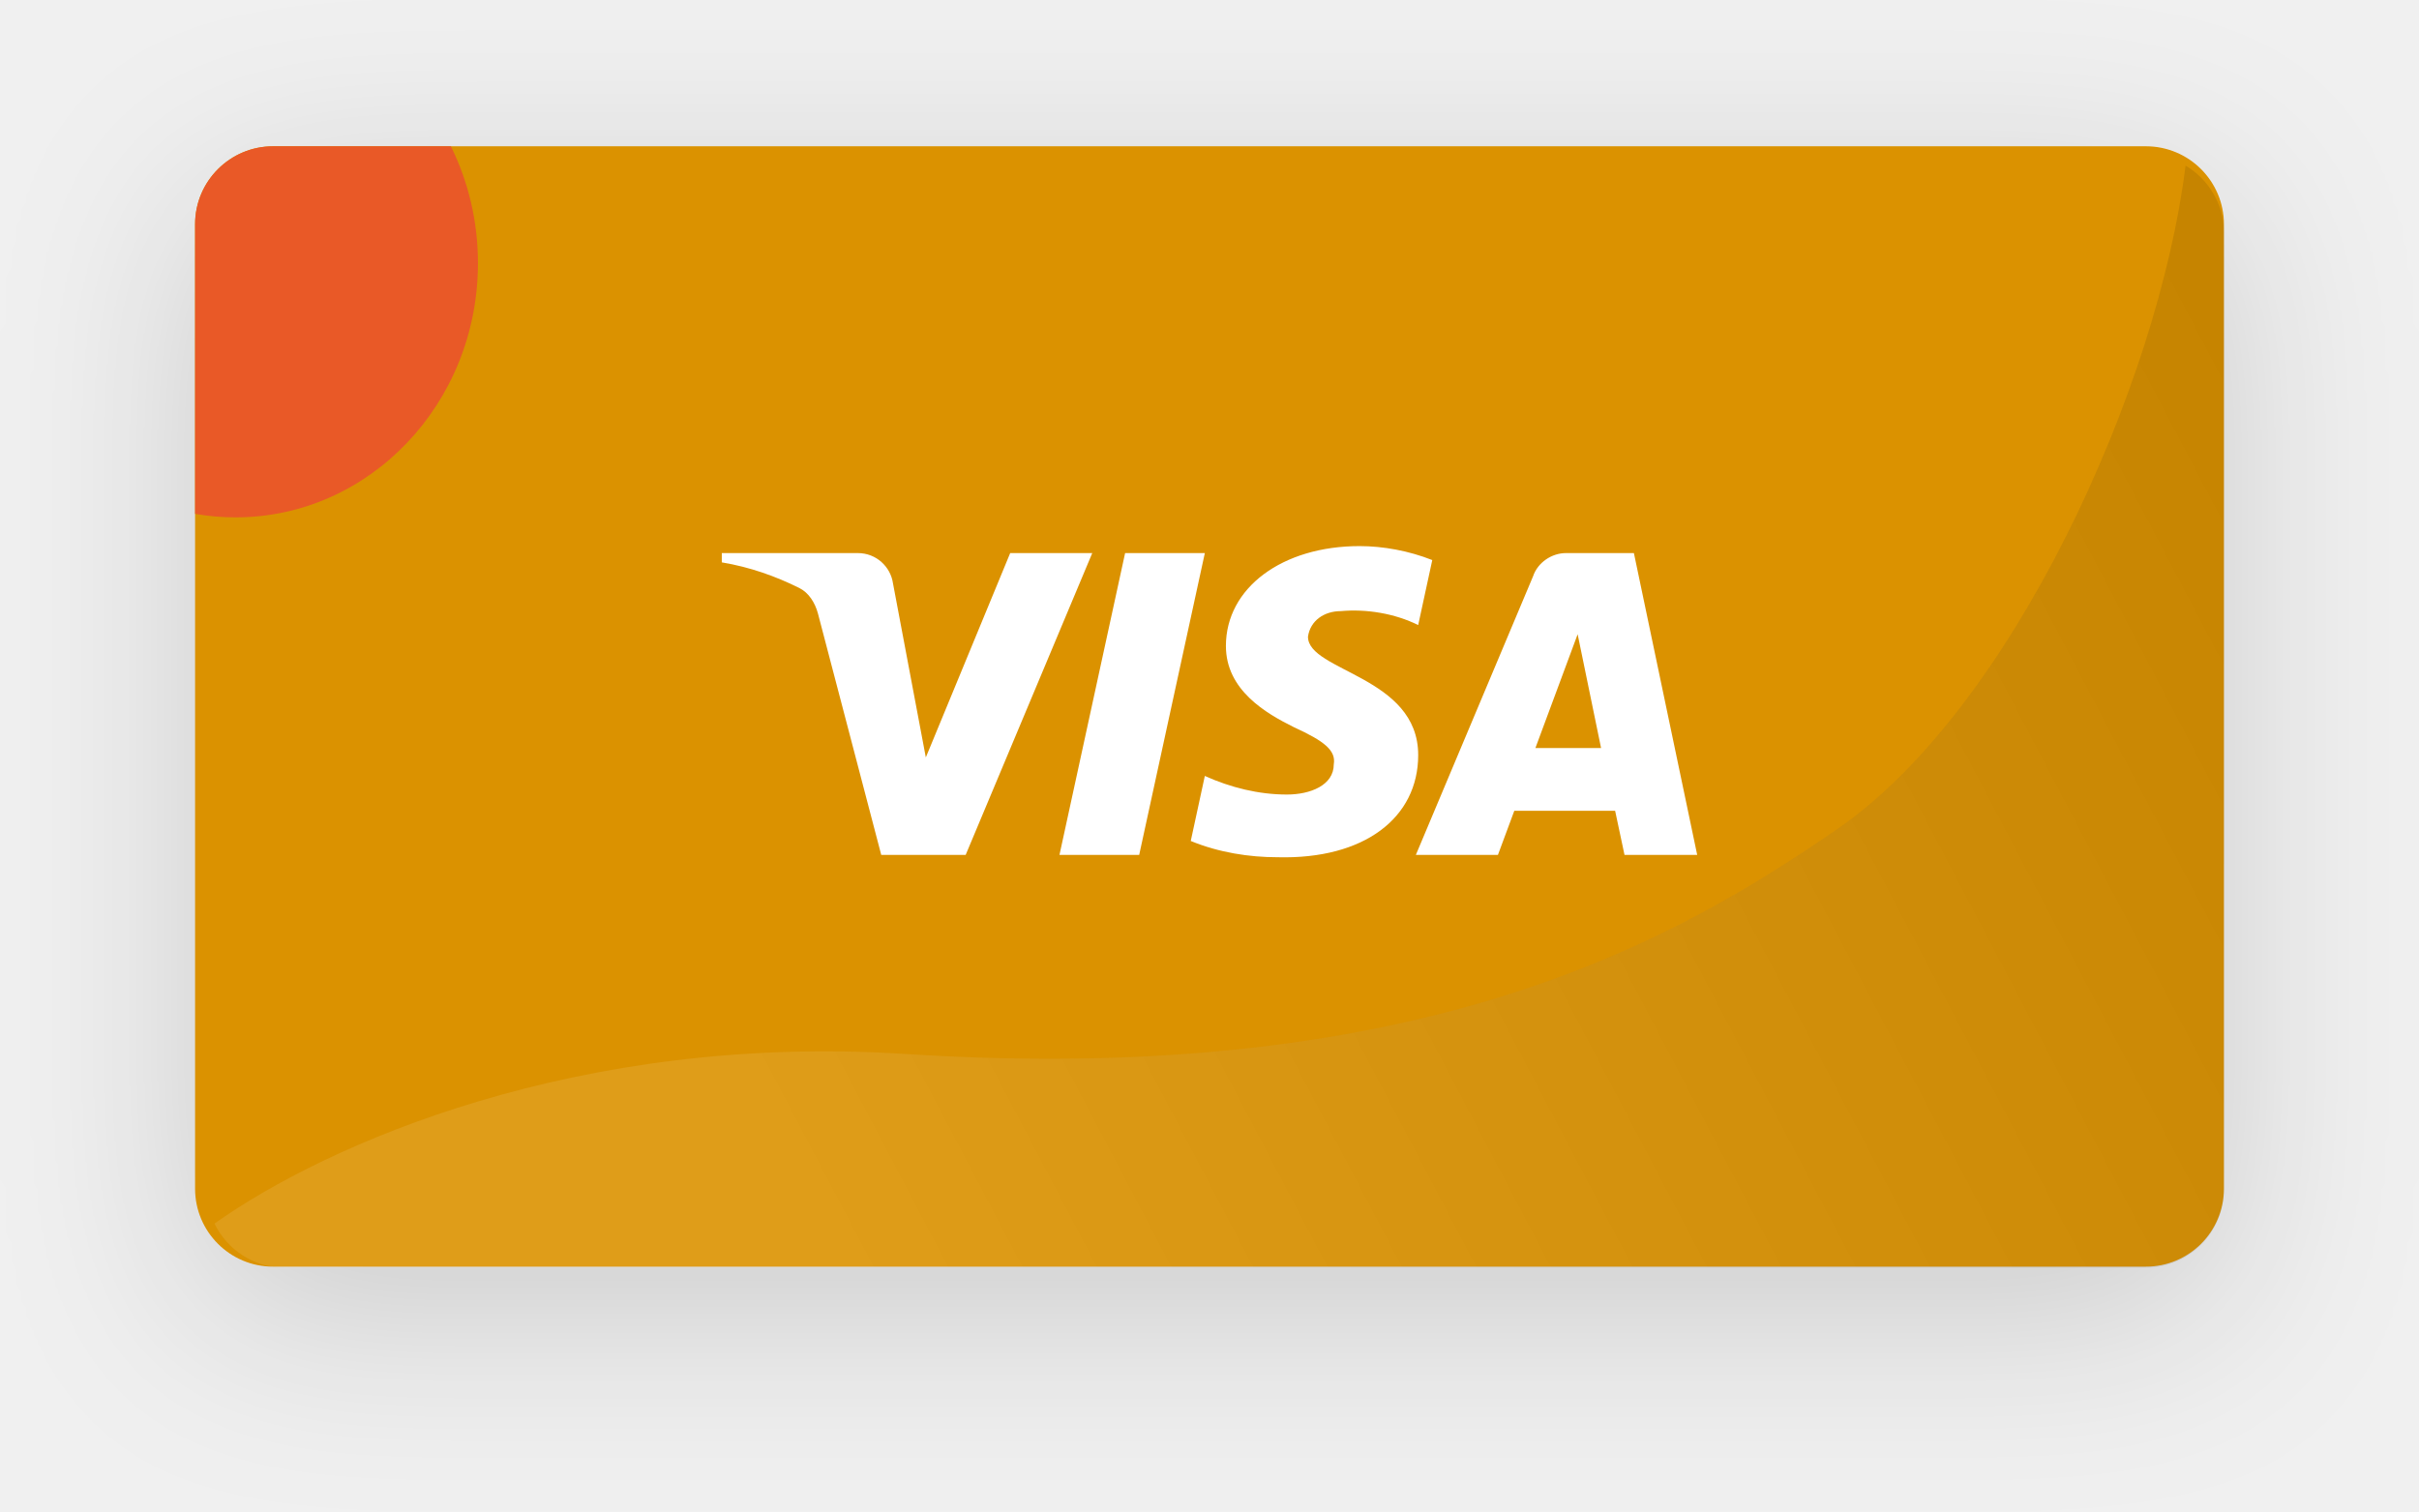
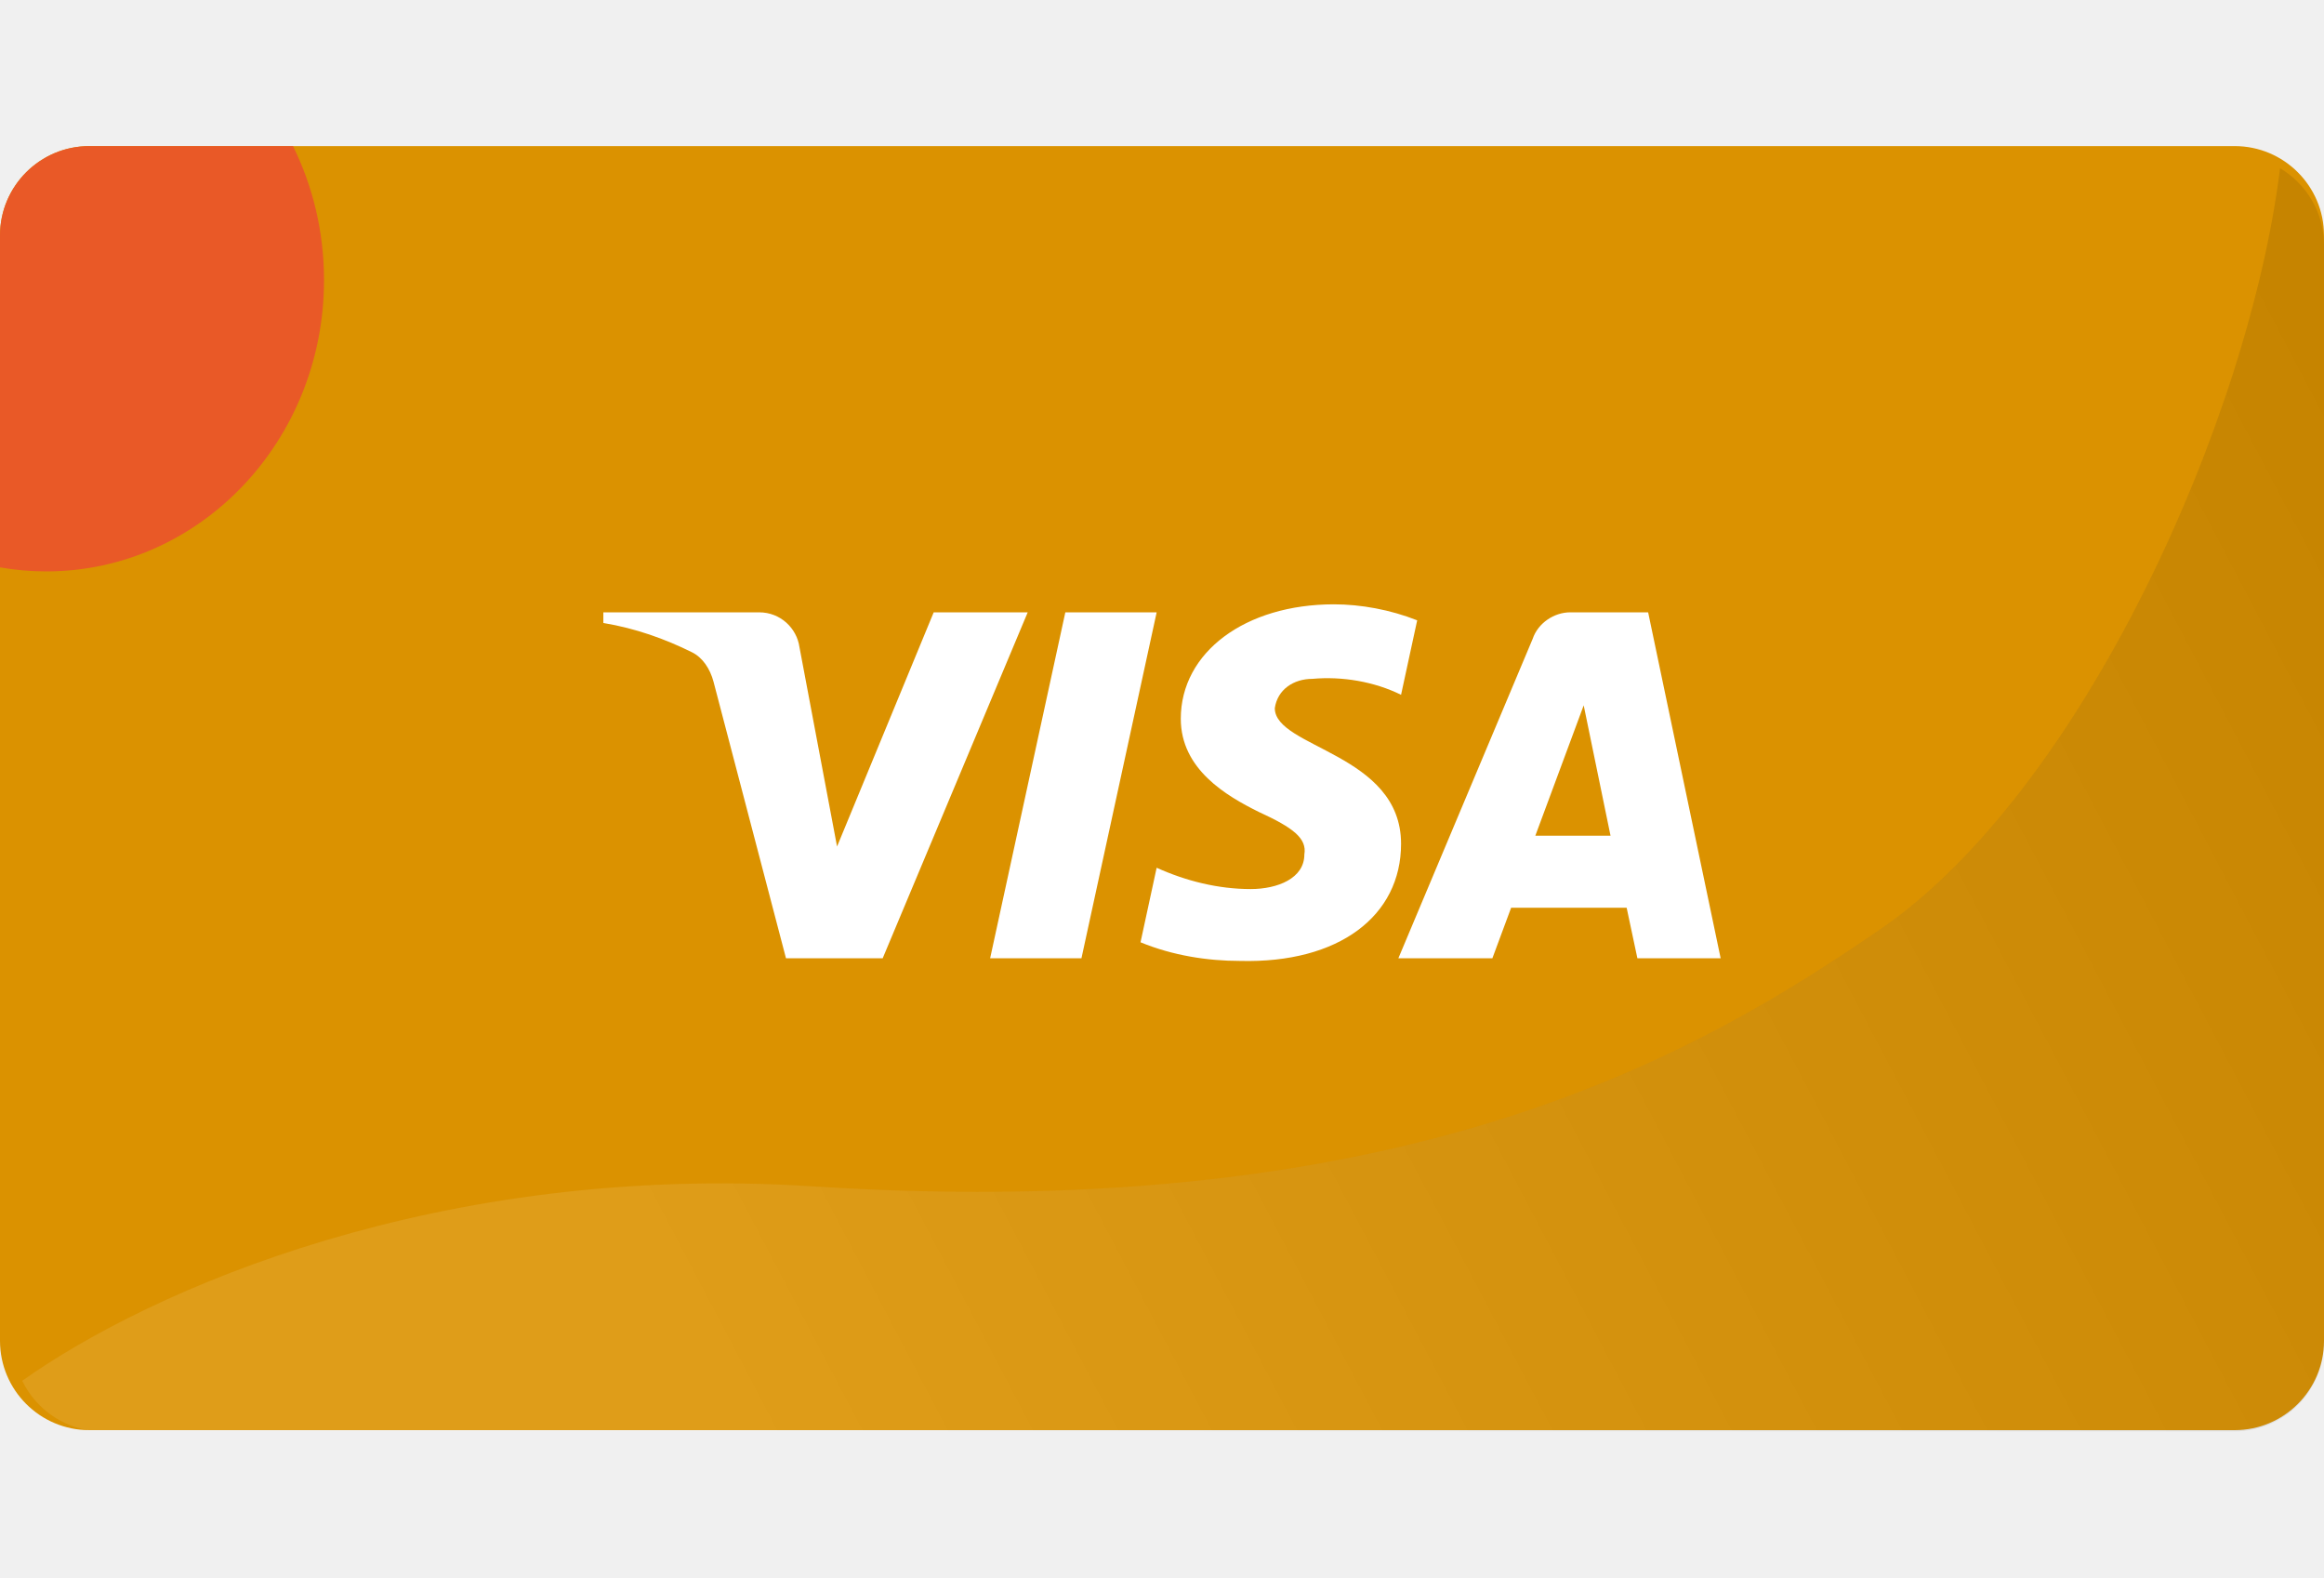
- <svg xmlns="http://www.w3.org/2000/svg" width="248" height="155" viewBox="0 0 248 155" fill="none">
-   <g filter="url(#filter0_d)">
-     <rect x="20" y="15" width="208" height="114.89" rx="8" fill="#DB9200" />
-   </g>
-   <path fill-rule="evenodd" clip-rule="evenodd" d="M24.143 53.054C37.871 53.054 49 41.382 49 26.984C49 22.663 47.998 18.588 46.224 15H28C23.582 15 20 18.582 20 23V52.693C21.347 52.93 22.731 53.054 24.143 53.054Z" fill="#E95927" />
-   <path opacity="0.1" fill-rule="evenodd" clip-rule="evenodd" d="M21.988 125.473C33.484 117.31 59.336 105.92 92.782 108.077C146.731 111.556 172.642 95.766 188.23 85.113C206.261 72.791 221.28 39.592 224.068 16.984C226.421 18.377 228 20.941 228 23.875V121.999C228 126.418 224.418 129.999 220 129.999H29.197C26.023 129.999 23.281 128.151 21.988 125.473Z" fill="url(#paint0_linear)" />
-   <path fill-rule="evenodd" clip-rule="evenodd" d="M99.001 87.669H90.347L83.857 62.91C83.549 61.771 82.895 60.764 81.933 60.29C79.532 59.097 76.886 58.148 74 57.669V56.716H87.942C89.866 56.716 91.309 58.148 91.549 59.811L94.917 77.67L103.567 56.716H111.981L99.001 87.669ZM116.791 87.669H108.618L115.348 56.716H123.522L116.791 87.669ZM134.096 65.289C134.336 63.622 135.779 62.668 137.463 62.668C140.109 62.429 142.991 62.908 145.396 64.096L146.839 57.432C144.434 56.479 141.788 56 139.387 56C131.454 56 125.682 60.287 125.682 66.238C125.682 70.764 129.77 73.141 132.657 74.573C135.779 76.001 136.982 76.954 136.741 78.382C136.741 80.524 134.336 81.477 131.935 81.477C129.049 81.477 126.163 80.763 123.521 79.57L122.078 86.239C124.964 87.427 128.087 87.906 130.973 87.906C139.868 88.141 145.396 83.858 145.396 77.429C145.396 69.333 134.096 68.858 134.096 65.289ZM174 87.669L167.51 56.716H160.54C159.097 56.716 157.653 57.669 157.172 59.097L145.155 87.669H153.569L155.248 83.146H165.586L166.548 87.669H174ZM161.743 65.039L164.144 76.705H157.413L161.743 65.039Z" fill="white" />
+ <svg xmlns="http://www.w3.org/2000/svg" width="112" height="76" viewBox="0 0 208 115" fill="none">
+   <rect width="208" height="114.89" rx="8" fill="#DB9200" />
+   <path fill-rule="evenodd" clip-rule="evenodd" d="M4.143 38.054C17.871 38.054 29 26.382 29 11.984C29 7.663 27.998 3.588 26.224 0H8C3.582 0 0 3.582 0 8V37.693C1.347 37.93 2.731 38.054 4.143 38.054Z" fill="#E95927" />
+   <path opacity="0.1" fill-rule="evenodd" clip-rule="evenodd" d="M1.988 110.473C13.484 102.31 39.336 90.92 72.782 93.077C126.731 96.556 152.642 80.766 168.23 70.113C186.261 57.791 201.28 24.592 204.068 1.984C206.421 3.377 208 5.941 208 8.874V106.999C208 111.418 204.418 114.999 200 114.999H9.197C6.023 114.999 3.281 113.151 1.988 110.473Z" fill="url(#paint0_linear)" />
+   <path fill-rule="evenodd" clip-rule="evenodd" d="M79.001 72.669H70.347L63.857 47.91C63.549 46.771 62.895 45.764 61.933 45.29C59.532 44.097 56.886 43.148 54 42.669V41.716H67.942C69.866 41.716 71.309 43.148 71.549 44.811L74.917 62.67L83.567 41.716H91.981L79.001 72.669ZM96.791 72.669H88.618L95.348 41.716H103.522L96.791 72.669ZM114.096 50.289C114.336 48.622 115.779 47.668 117.463 47.668C120.109 47.429 122.991 47.908 125.396 49.096L126.839 42.432C124.434 41.479 121.788 41 119.387 41C111.454 41 105.682 45.287 105.682 51.238C105.682 55.764 109.77 58.141 112.657 59.573C115.779 61.001 116.982 61.954 116.741 63.382C116.741 65.524 114.336 66.477 111.935 66.477C109.049 66.477 106.163 65.763 103.521 64.57L102.078 71.239C104.964 72.427 108.087 72.906 110.973 72.906C119.868 73.141 125.396 68.858 125.396 62.429C125.396 54.333 114.096 53.858 114.096 50.289ZM154 72.669L147.51 41.716H140.54C139.097 41.716 137.653 42.669 137.172 44.097L125.155 72.669H133.569L135.248 68.146H145.586L146.548 72.669H154ZM141.743 50.039L144.144 61.705H137.413L141.743 50.039Z" fill="white" />
  <defs>
-     <filter id="filter0_d" x="0" y="0" width="248" height="154.89" filterUnits="userSpaceOnUse" color-interpolation-filters="sRGB">
-       <feFlood flood-opacity="0" result="BackgroundImageFix" />
-       <feColorMatrix in="SourceAlpha" type="matrix" values="0 0 0 0 0 0 0 0 0 0 0 0 0 0 0 0 0 0 127 0" />
-       <feOffset dy="5" />
-       <feGaussianBlur stdDeviation="10" />
-       <feColorMatrix type="matrix" values="0 0 0 0 0 0 0 0 0 0 0 0 0 0 0 0 0 0 0.15 0" />
-       <feBlend mode="normal" in2="BackgroundImageFix" result="effect1_dropShadow" />
-       <feBlend mode="normal" in="SourceGraphic" in2="effect1_dropShadow" result="shape" />
-     </filter>
-     <linearGradient id="paint0_linear" x1="224.208" y1="23.989" x2="21.004" y2="130.766" gradientUnits="userSpaceOnUse">
+     <linearGradient id="paint0_linear" x1="204.208" y1="8.989" x2="1.004" y2="115.766" gradientUnits="userSpaceOnUse">
      <stop />
      <stop offset="0.75" stop-color="white" />
    </linearGradient>
  </defs>
</svg>
